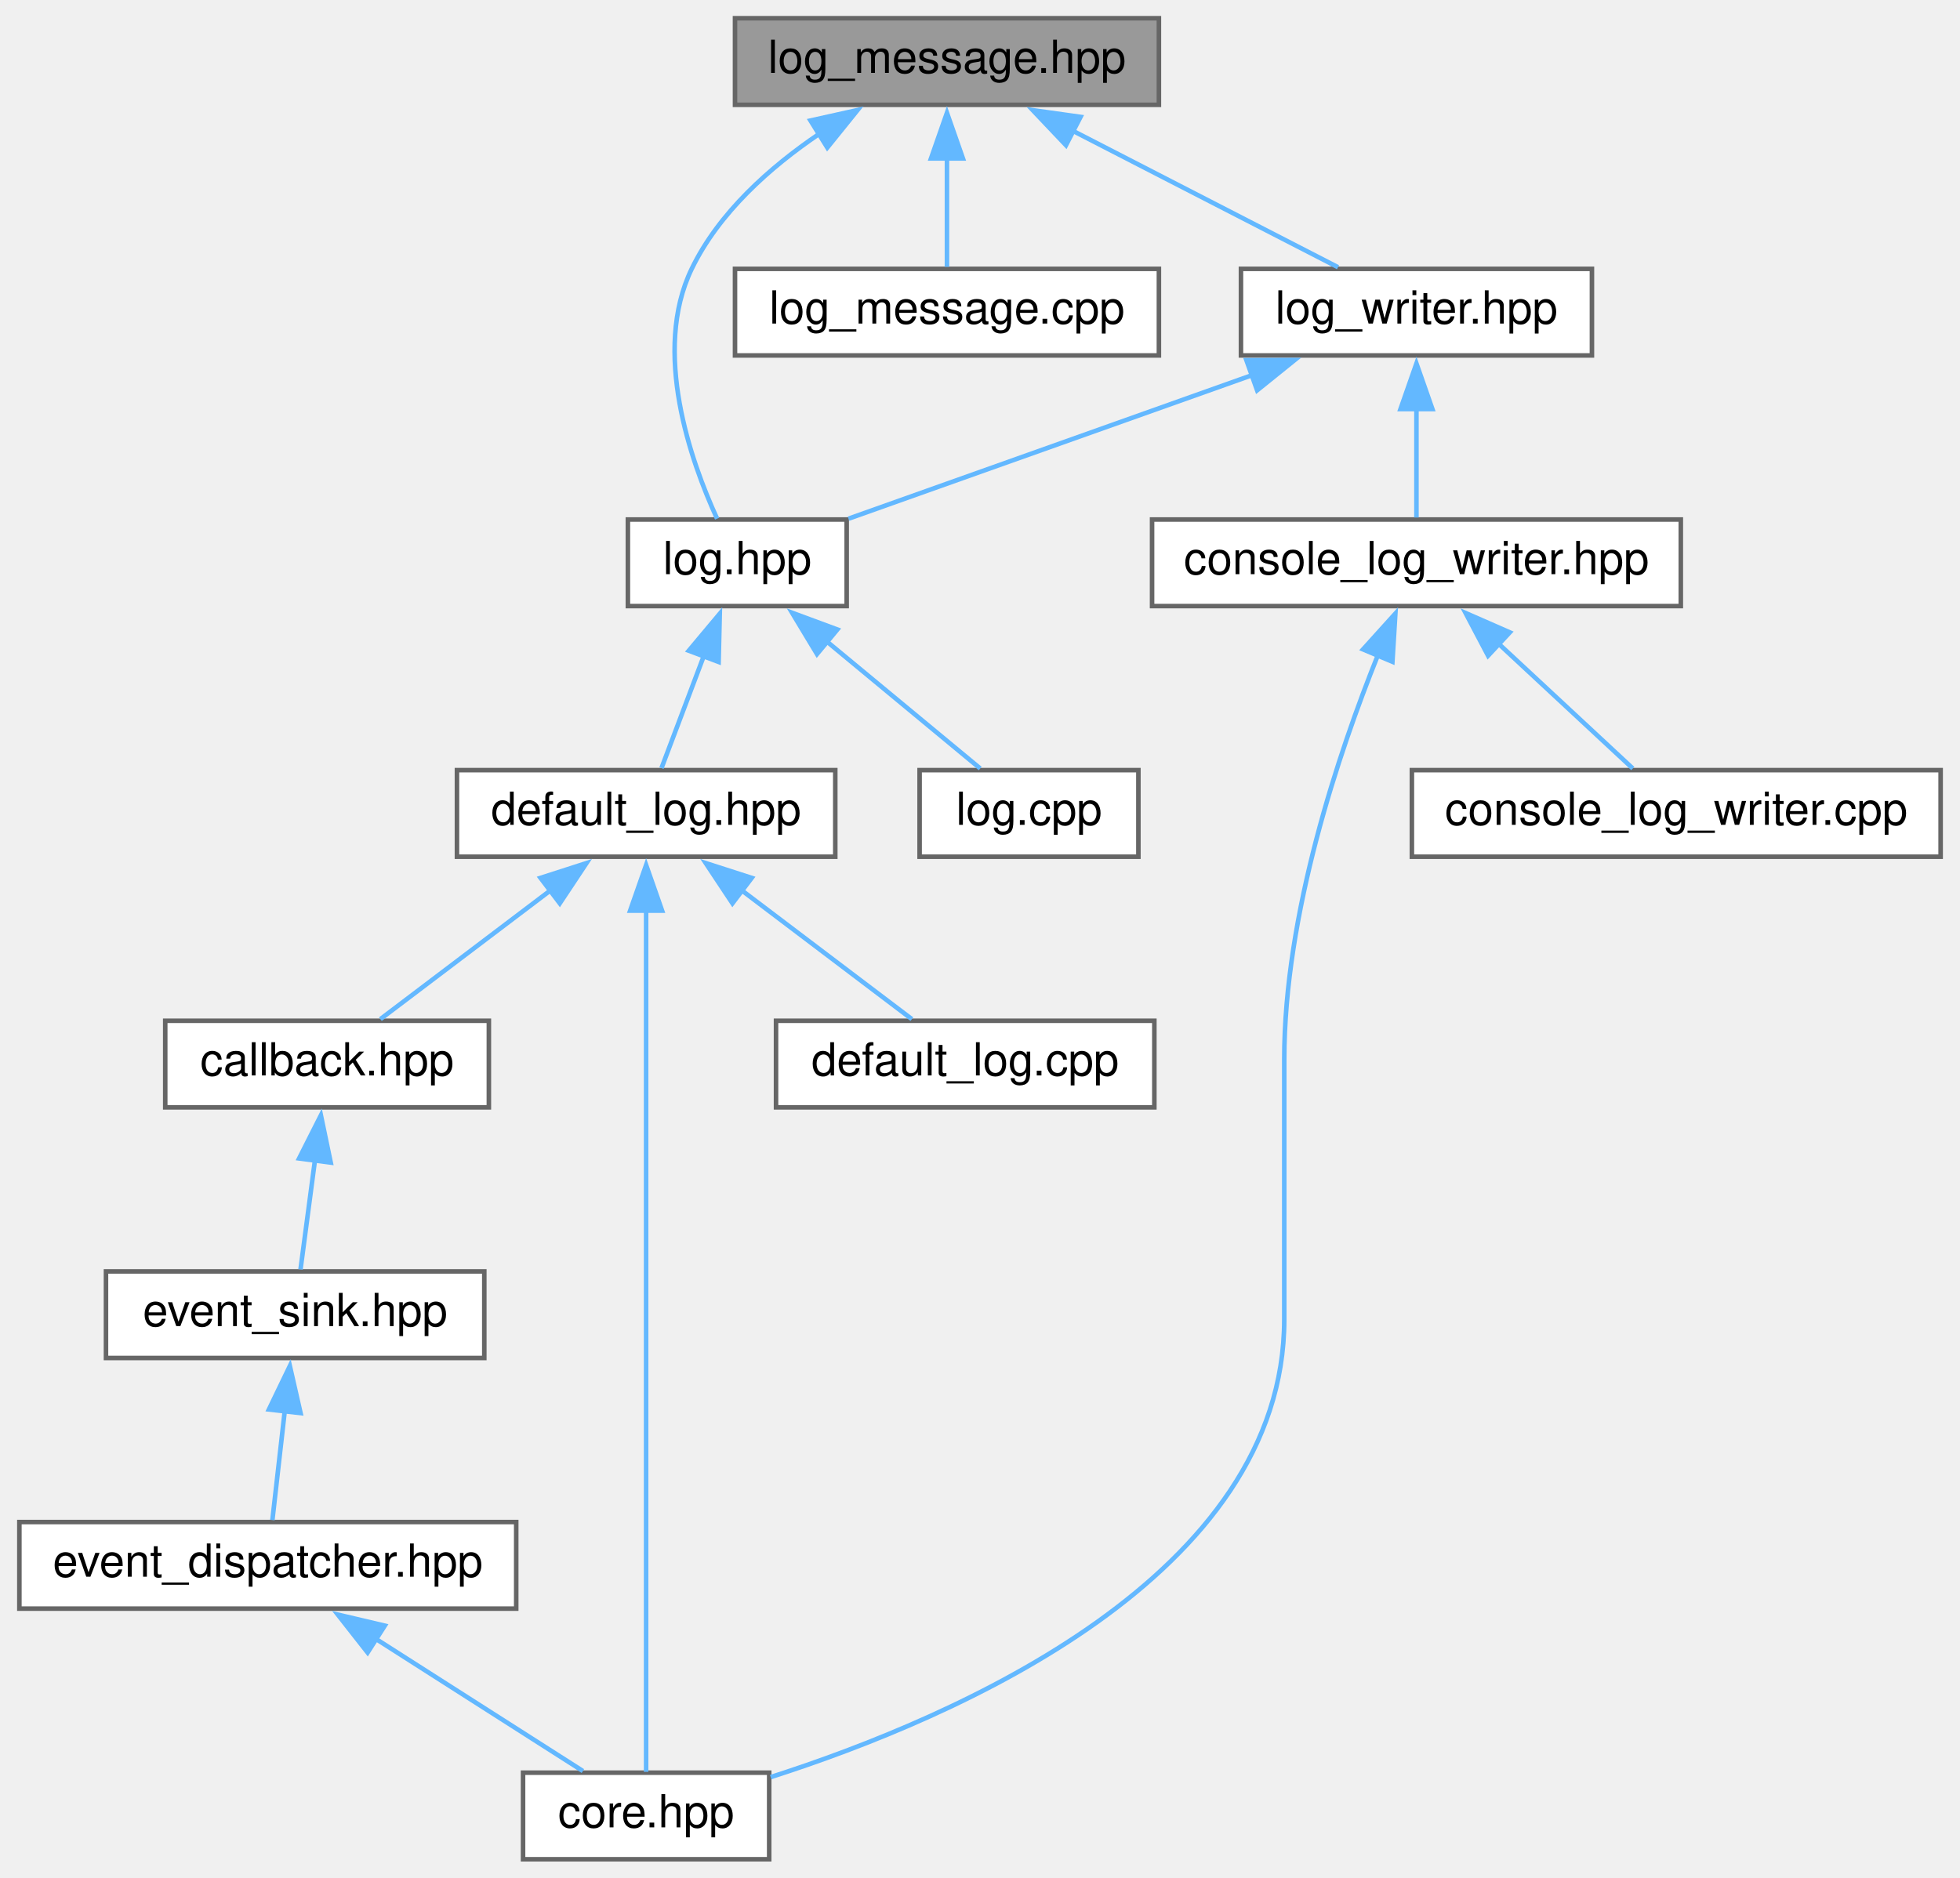
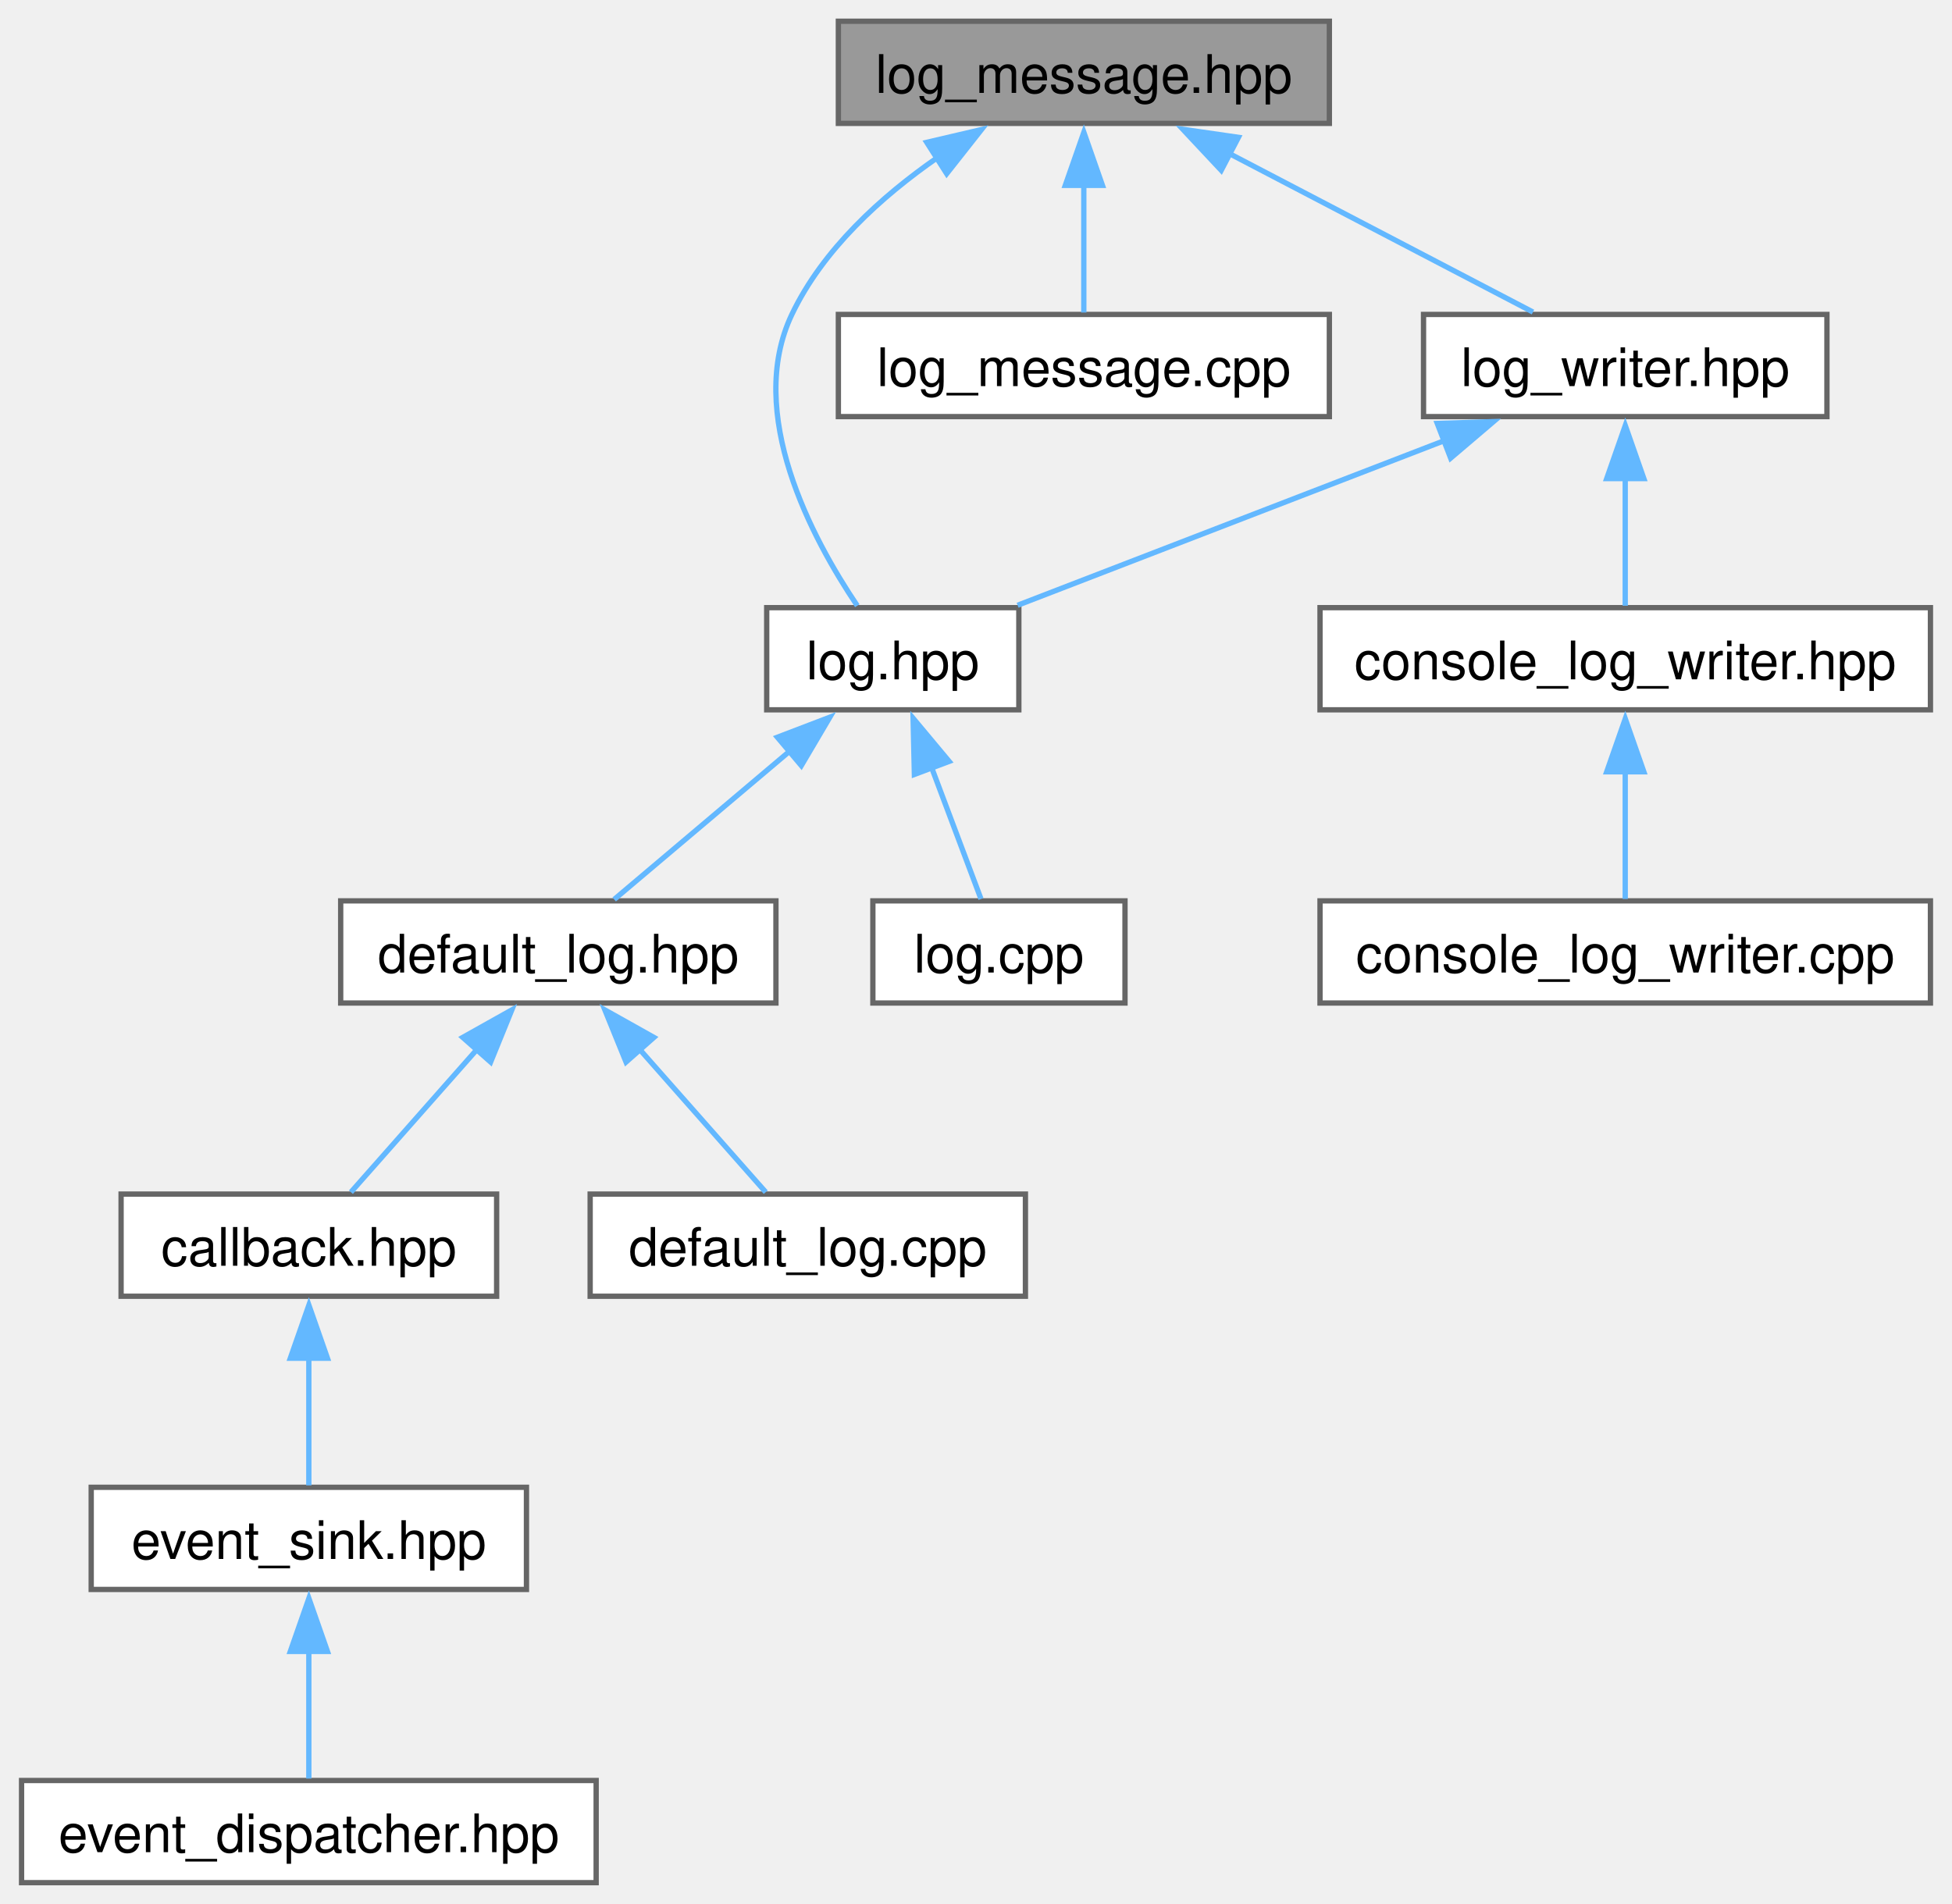
- <svg xmlns="http://www.w3.org/2000/svg" xmlns:xlink="http://www.w3.org/1999/xlink" width="430pt" height="412pt" viewBox="0.00 0.00 429.50 412.00">
-   <g id="graph0" class="graph" transform="scale(1 1) rotate(0) translate(4 408)">
+ <svg xmlns="http://www.w3.org/2000/svg" xmlns:xlink="http://www.w3.org/1999/xlink" width="368pt" height="359pt" viewBox="0.00 0.00 367.62 358.75">
+   <g id="graph0" class="graph" transform="scale(1 1) rotate(0) translate(4 354.75)">
    <g id="Node000001" class="node">
      <g id="a_Node000001">
        <a xlink:title=" ">
-           <polygon fill="#999999" stroke="#666666" points="250,-404 157,-404 157,-385 250,-385 250,-404" />
-           <text text-anchor="middle" x="203.5" y="-392" font-family="Helvetica,sans-Serif" font-size="10.00">log_message.hpp</text>
+           <polygon fill="#999999" stroke="#666666" points="246.38,-350.75 153.88,-350.75 153.88,-331.5 246.38,-331.5 246.38,-350.75" />
+           <text text-anchor="middle" x="200.12" y="-337.25" font-family="Helvetica,sans-Serif" font-size="10.00">log_message.hpp</text>
        </a>
      </g>
    </g>
    <g id="Node000002" class="node">
      <g id="a_Node000002">
        <a xlink:href="log_8hpp.html" target="_top" xlink:title=" ">
-           <polygon fill="white" stroke="#666666" points="181.5,-294 133.5,-294 133.5,-275 181.5,-275 181.5,-294" />
-           <text text-anchor="middle" x="157.5" y="-282" font-family="Helvetica,sans-Serif" font-size="10.00">log.hpp</text>
+           <polygon fill="white" stroke="#666666" points="187.88,-240.25 140.38,-240.25 140.38,-221 187.88,-221 187.88,-240.25" />
+           <text text-anchor="middle" x="164.12" y="-226.75" font-family="Helvetica,sans-Serif" font-size="10.00">log.hpp</text>
        </a>
      </g>
    </g>
    <g id="edge1_Node000001_Node000002" class="edge">
      <g id="a_edge1_Node000001_Node000002">
        <a xlink:title=" ">
-           <path fill="none" stroke="#63b8ff" d="M175.5,-378.64C164.66,-371.29 153.45,-361.33 147.5,-349 138.77,-330.91 147.26,-306.86 153.07,-294.18" />
-           <polygon fill="#63b8ff" stroke="#63b8ff" points="173.56,-381.55 183.9,-383.85 177.25,-375.61 173.56,-381.55" />
+           <path fill="none" stroke="#63b8ff" d="M172.61,-325.1C161.96,-317.71 150.96,-307.74 145.12,-295.5 136.27,-276.91 148.91,-253.29 157.44,-240.62" />
+           <polygon fill="#63b8ff" stroke="#63b8ff" points="170.53,-327.93 180.85,-330.34 174.29,-322.02 170.53,-327.93" />
+         </a>
+       </g>
+     </g>
+     <g id="Node000009" class="node">
+       <g id="a_Node000009">
+         <a xlink:href="log__message_8cpp.html" target="_top" xlink:title=" ">
+           <polygon fill="white" stroke="#666666" points="246.38,-295.5 153.88,-295.5 153.88,-276.25 246.38,-276.25 246.38,-295.5" />
+           <text text-anchor="middle" x="200.12" y="-282" font-family="Helvetica,sans-Serif" font-size="10.00">log_message.cpp</text>
+         </a>
+       </g>
+     </g>
+     <g id="edge8_Node000001_Node000009" class="edge">
+       <g id="a_edge8_Node000001_Node000009">
+         <a xlink:title=" ">
+           <path fill="none" stroke="#63b8ff" d="M200.12,-319.88C200.12,-311.59 200.12,-302.42 200.12,-295.86" />
+           <polygon fill="#63b8ff" stroke="#63b8ff" points="196.63,-319.82 200.13,-329.82 203.63,-319.82 196.63,-319.82" />
        </a>
      </g>
    </g>
    <g id="Node000010" class="node">
      <g id="a_Node000010">
-         <a xlink:href="log__message_8cpp.html" target="_top" xlink:title=" ">
-           <polygon fill="white" stroke="#666666" points="250,-349 157,-349 157,-330 250,-330 250,-349" />
-           <text text-anchor="middle" x="203.5" y="-337" font-family="Helvetica,sans-Serif" font-size="10.00">log_message.cpp</text>
+         <a xlink:href="log__writer_8hpp.html" target="_top" xlink:title=" ">
+           <polygon fill="white" stroke="#666666" points="340.12,-295.5 264.12,-295.5 264.12,-276.25 340.12,-276.25 340.12,-295.5" />
+           <text text-anchor="middle" x="302.12" y="-282" font-family="Helvetica,sans-Serif" font-size="10.00">log_writer.hpp</text>
        </a>
      </g>
    </g>
-     <g id="edge10_Node000001_Node000010" class="edge">
-       <g id="a_edge10_Node000001_Node000010">
+     <g id="edge9_Node000001_Node000010" class="edge">
+       <g id="a_edge9_Node000001_Node000010">
        <a xlink:title=" ">
-           <path fill="none" stroke="#63b8ff" d="M203.5,-373.35C203.5,-365.1 203.5,-355.97 203.5,-349.44" />
-           <polygon fill="#63b8ff" stroke="#63b8ff" points="200,-373.23 203.5,-383.23 207,-373.23 200,-373.23" />
-         </a>
-       </g>
-     </g>
-     <g id="Node000011" class="node">
-       <g id="a_Node000011">
-         <a xlink:href="log__writer_8hpp.html" target="_top" xlink:title=" ">
-           <polygon fill="white" stroke="#666666" points="345,-349 268,-349 268,-330 345,-330 345,-349" />
-           <text text-anchor="middle" x="306.5" y="-337" font-family="Helvetica,sans-Serif" font-size="10.00">log_writer.hpp</text>
-         </a>
-       </g>
-     </g>
-     <g id="edge11_Node000001_Node000011" class="edge">
-       <g id="a_edge11_Node000001_Node000011">
-         <a xlink:title=" ">
-           <path fill="none" stroke="#63b8ff" d="M231.16,-379.27C249.67,-369.74 273.44,-357.51 289.29,-349.36" />
-           <polygon fill="#63b8ff" stroke="#63b8ff" points="229.61,-376.13 222.32,-383.82 232.81,-382.35 229.61,-376.13" />
+           <path fill="none" stroke="#63b8ff" d="M227.45,-325.86C245.66,-316.36 269.03,-304.15 284.74,-295.95" />
+           <polygon fill="#63b8ff" stroke="#63b8ff" points="226.01,-322.66 218.77,-330.39 229.25,-328.87 226.01,-322.66" />
        </a>
      </g>
    </g>
    <g id="Node000003" class="node">
      <g id="a_Node000003">
        <a xlink:href="default__log_8hpp.html" target="_top" xlink:title=" ">
-           <polygon fill="white" stroke="#666666" points="179,-239 96,-239 96,-220 179,-220 179,-239" />
-           <text text-anchor="middle" x="137.5" y="-227" font-family="Helvetica,sans-Serif" font-size="10.00">default_log.hpp</text>
+           <polygon fill="white" stroke="#666666" points="142.12,-185 60.12,-185 60.12,-165.75 142.12,-165.75 142.12,-185" />
+           <text text-anchor="middle" x="101.12" y="-171.5" font-family="Helvetica,sans-Serif" font-size="10.00">default_log.hpp</text>
        </a>
      </g>
    </g>
    <g id="edge2_Node000002_Node000003" class="edge">
      <g id="a_edge2_Node000002_Node000003">
        <a xlink:title=" ">
-           <path fill="none" stroke="#63b8ff" d="M150.22,-264.22C147.03,-255.74 143.43,-246.21 140.87,-239.44" />
-           <polygon fill="#63b8ff" stroke="#63b8ff" points="146.86,-265.21 153.66,-273.33 153.41,-262.74 146.86,-265.21" />
+           <path fill="none" stroke="#63b8ff" d="M144.95,-213.41C134.01,-204.17 120.71,-192.93 111.65,-185.27" />
+           <polygon fill="#63b8ff" stroke="#63b8ff" points="142.39,-215.83 152.28,-219.61 146.9,-210.49 142.39,-215.83" />
        </a>
      </g>
    </g>
-     <g id="Node000009" class="node">
-       <g id="a_Node000009">
+     <g id="Node000008" class="node">
+       <g id="a_Node000008">
        <a xlink:href="log_8cpp.html" target="_top" xlink:title=" ">
-           <polygon fill="white" stroke="#666666" points="245.5,-239 197.5,-239 197.5,-220 245.5,-220 245.5,-239" />
-           <text text-anchor="middle" x="221.5" y="-227" font-family="Helvetica,sans-Serif" font-size="10.00">log.cpp</text>
+           <polygon fill="white" stroke="#666666" points="207.88,-185 160.38,-185 160.38,-165.75 207.88,-165.75 207.88,-185" />
+           <text text-anchor="middle" x="184.12" y="-171.5" font-family="Helvetica,sans-Serif" font-size="10.00">log.cpp</text>
        </a>
      </g>
    </g>
-     <g id="edge9_Node000002_Node000009" class="edge">
-       <g id="a_edge9_Node000002_Node000009">
+     <g id="edge7_Node000002_Node000008" class="edge">
+       <g id="a_edge7_Node000002_Node000008">
        <a xlink:title=" ">
-           <path fill="none" stroke="#63b8ff" d="M176.98,-267.37C188.1,-258.16 201.6,-246.98 210.8,-239.36" />
-           <polygon fill="#63b8ff" stroke="#63b8ff" points="174.99,-264.47 169.52,-273.54 179.46,-269.86 174.99,-264.47" />
+           <path fill="none" stroke="#63b8ff" d="M171.4,-210.25C174.6,-201.74 178.2,-192.15 180.75,-185.36" />
+           <polygon fill="#63b8ff" stroke="#63b8ff" points="168.2,-208.82 167.96,-219.41 174.75,-211.28 168.2,-208.82" />
        </a>
      </g>
    </g>
    <g id="Node000004" class="node">
      <g id="a_Node000004">
        <a xlink:href="callback_8hpp.html" target="_top" xlink:title=" ">
-           <polygon fill="white" stroke="#666666" points="103,-184 32,-184 32,-165 103,-165 103,-184" />
-           <text text-anchor="middle" x="67.5" y="-172" font-family="Helvetica,sans-Serif" font-size="10.00">callback.hpp</text>
+           <polygon fill="white" stroke="#666666" points="89.5,-129.75 18.75,-129.75 18.75,-110.5 89.5,-110.5 89.5,-129.75" />
+           <text text-anchor="middle" x="54.12" y="-116.25" font-family="Helvetica,sans-Serif" font-size="10.00">callback.hpp</text>
        </a>
      </g>
    </g>
    <g id="edge3_Node000003_Node000004" class="edge">
      <g id="a_edge3_Node000003_Node000004">
        <a xlink:title=" ">
-           <path fill="none" stroke="#63b8ff" d="M116.55,-212.64C104.33,-203.39 89.36,-192.05 79.2,-184.36" />
-           <polygon fill="#63b8ff" stroke="#63b8ff" points="114.33,-215.35 124.42,-218.6 118.56,-209.77 114.33,-215.35" />
+           <path fill="none" stroke="#63b8ff" d="M85.8,-157.01C77.87,-148.03 68.53,-137.45 62.05,-130.11" />
+           <polygon fill="#63b8ff" stroke="#63b8ff" points="83.12,-159.27 92.36,-164.45 88.37,-154.63 83.12,-159.27" />
        </a>
      </g>
    </g>
    <g id="Node000007" class="node">
      <g id="a_Node000007">
-         <a xlink:href="core_8hpp.html" target="_top" xlink:title=" ">
-           <polygon fill="white" stroke="#666666" points="164.5,-19 110.5,-19 110.5,0 164.5,0 164.5,-19" />
-           <text text-anchor="middle" x="137.5" y="-7" font-family="Helvetica,sans-Serif" font-size="10.00">core.hpp</text>
+         <a xlink:href="default__log_8cpp.html" target="_top" xlink:title=" ">
+           <polygon fill="white" stroke="#666666" points="189.12,-129.75 107.12,-129.75 107.12,-110.5 189.12,-110.5 189.12,-129.75" />
+           <text text-anchor="middle" x="148.12" y="-116.25" font-family="Helvetica,sans-Serif" font-size="10.00">default_log.cpp</text>
        </a>
      </g>
    </g>
-     <g id="edge7_Node000003_Node000007" class="edge">
-       <g id="a_edge7_Node000003_Node000007">
+     <g id="edge6_Node000003_Node000007" class="edge">
+       <g id="a_edge6_Node000003_Node000007">
        <a xlink:title=" ">
-           <path fill="none" stroke="#63b8ff" d="M137.5,-208.33C137.5,-162.31 137.5,-51.09 137.5,-19.19" />
-           <polygon fill="#63b8ff" stroke="#63b8ff" points="134,-208.17 137.5,-218.17 141,-208.17 134,-208.17" />
-         </a>
-       </g>
-     </g>
-     <g id="Node000008" class="node">
-       <g id="a_Node000008">
-         <a xlink:href="default__log_8cpp.html" target="_top" xlink:title=" ">
-           <polygon fill="white" stroke="#666666" points="249,-184 166,-184 166,-165 249,-165 249,-184" />
-           <text text-anchor="middle" x="207.5" y="-172" font-family="Helvetica,sans-Serif" font-size="10.00">default_log.cpp</text>
-         </a>
-       </g>
-     </g>
-     <g id="edge8_Node000003_Node000008" class="edge">
-       <g id="a_edge8_Node000003_Node000008">
-         <a xlink:title=" ">
-           <path fill="none" stroke="#63b8ff" d="M158.45,-212.64C170.67,-203.39 185.64,-192.05 195.8,-184.36" />
-           <polygon fill="#63b8ff" stroke="#63b8ff" points="156.44,-209.77 150.58,-218.6 160.67,-215.35 156.44,-209.77" />
+           <path fill="none" stroke="#63b8ff" d="M116.45,-157.01C124.38,-148.03 133.72,-137.45 140.2,-130.11" />
+           <polygon fill="#63b8ff" stroke="#63b8ff" points="113.88,-154.63 109.89,-164.45 119.13,-159.27 113.88,-154.63" />
        </a>
      </g>
    </g>
    <g id="Node000005" class="node">
      <g id="a_Node000005">
        <a xlink:href="event__sink_8hpp.html" target="_top" xlink:title=" ">
-           <polygon fill="white" stroke="#666666" points="102,-129 19,-129 19,-110 102,-110 102,-129" />
-           <text text-anchor="middle" x="60.5" y="-117" font-family="Helvetica,sans-Serif" font-size="10.00">event_sink.hpp</text>
+           <polygon fill="white" stroke="#666666" points="95.12,-74.5 13.12,-74.5 13.12,-55.25 95.12,-55.25 95.12,-74.5" />
+           <text text-anchor="middle" x="54.12" y="-61" font-family="Helvetica,sans-Serif" font-size="10.00">event_sink.hpp</text>
        </a>
      </g>
    </g>
    <g id="edge4_Node000004_Node000005" class="edge">
      <g id="a_edge4_Node000004_Node000005">
        <a xlink:title=" ">
-           <path fill="none" stroke="#63b8ff" d="M64.84,-153.35C63.75,-145.1 62.54,-135.97 61.68,-129.44" />
-           <polygon fill="#63b8ff" stroke="#63b8ff" points="61.37,-153.79 66.15,-163.25 68.31,-152.88 61.37,-153.79" />
+           <path fill="none" stroke="#63b8ff" d="M54.12,-98.88C54.12,-90.59 54.12,-81.42 54.12,-74.86" />
+           <polygon fill="#63b8ff" stroke="#63b8ff" points="50.63,-98.82 54.13,-108.82 57.63,-98.82 50.63,-98.82" />
        </a>
      </g>
    </g>
    <g id="Node000006" class="node">
      <g id="a_Node000006">
        <a xlink:href="event__dispatcher_8hpp.html" target="_top" xlink:title=" ">
-           <polygon fill="white" stroke="#666666" points="109,-74 0,-74 0,-55 109,-55 109,-74" />
-           <text text-anchor="middle" x="54.5" y="-62" font-family="Helvetica,sans-Serif" font-size="10.00">event_dispatcher.hpp</text>
+           <polygon fill="white" stroke="#666666" points="108.25,-19.25 0,-19.25 0,0 108.25,0 108.25,-19.25" />
+           <text text-anchor="middle" x="54.12" y="-5.75" font-family="Helvetica,sans-Serif" font-size="10.00">event_dispatcher.hpp</text>
        </a>
      </g>
    </g>
    <g id="edge5_Node000005_Node000006" class="edge">
      <g id="a_edge5_Node000005_Node000006">
        <a xlink:title=" ">
-           <path fill="none" stroke="#63b8ff" d="M58.22,-98.35C57.28,-90.1 56.25,-80.97 55.51,-74.44" />
-           <polygon fill="#63b8ff" stroke="#63b8ff" points="54.74,-98.7 59.34,-108.24 61.69,-97.91 54.74,-98.7" />
+           <path fill="none" stroke="#63b8ff" d="M54.12,-43.63C54.12,-35.34 54.12,-26.17 54.12,-19.61" />
+           <polygon fill="#63b8ff" stroke="#63b8ff" points="50.63,-43.57 54.13,-53.57 57.63,-43.57 50.63,-43.57" />
        </a>
      </g>
    </g>
-     <g id="edge6_Node000006_Node000007" class="edge">
-       <g id="a_edge6_Node000006_Node000007">
+     <g id="edge12_Node000010_Node000002" class="edge">
+       <g id="a_edge12_Node000010_Node000002">
        <a xlink:title=" ">
-           <path fill="none" stroke="#63b8ff" d="M78.05,-48.46C92.77,-39.06 111.22,-27.28 123.63,-19.36" />
-           <polygon fill="#63b8ff" stroke="#63b8ff" points="76.4,-45.36 69.86,-53.69 80.17,-51.26 76.4,-45.36" />
+           <path fill="none" stroke="#63b8ff" d="M268.22,-271.79C243.2,-262.14 209.79,-249.25 187.65,-240.7" />
+           <polygon fill="#63b8ff" stroke="#63b8ff" points="266.71,-274.96 277.3,-275.3 269.23,-268.43 266.71,-274.96" />
        </a>
      </g>
    </g>
-     <g id="edge15_Node000011_Node000002" class="edge">
-       <g id="a_edge15_Node000011_Node000002">
+     <g id="Node000011" class="node">
+       <g id="a_Node000011">
+         <a xlink:href="console__log__writer_8hpp.html" target="_top" xlink:title=" ">
+           <polygon fill="white" stroke="#666666" points="359.62,-240.25 244.62,-240.25 244.62,-221 359.62,-221 359.62,-240.25" />
+           <text text-anchor="middle" x="302.12" y="-226.75" font-family="Helvetica,sans-Serif" font-size="10.00">console_log_writer.hpp</text>
+         </a>
+       </g>
+     </g>
+     <g id="edge10_Node000010_Node000011" class="edge">
+       <g id="a_edge10_Node000010_Node000011">
        <a xlink:title=" ">
-           <path fill="none" stroke="#63b8ff" d="M270.48,-325.69C243.03,-315.92 205.98,-302.74 181.91,-294.18" />
-           <polygon fill="#63b8ff" stroke="#63b8ff" points="269.2,-328.95 279.8,-329 271.55,-322.35 269.2,-328.95" />
+           <path fill="none" stroke="#63b8ff" d="M302.12,-264.63C302.12,-256.34 302.12,-247.17 302.12,-240.61" />
+           <polygon fill="#63b8ff" stroke="#63b8ff" points="298.63,-264.57 302.13,-274.57 305.63,-264.57 298.63,-264.57" />
        </a>
      </g>
    </g>
    <g id="Node000012" class="node">
      <g id="a_Node000012">
-         <a xlink:href="console__log__writer_8hpp.html" target="_top" xlink:title=" ">
-           <polygon fill="white" stroke="#666666" points="364.5,-294 248.5,-294 248.5,-275 364.5,-275 364.5,-294" />
-           <text text-anchor="middle" x="306.5" y="-282" font-family="Helvetica,sans-Serif" font-size="10.00">console_log_writer.hpp</text>
+         <a xlink:href="console__log__writer_8cpp.html" target="_top" xlink:title=" ">
+           <polygon fill="white" stroke="#666666" points="359.62,-185 244.62,-185 244.62,-165.75 359.62,-165.75 359.62,-185" />
+           <text text-anchor="middle" x="302.12" y="-171.5" font-family="Helvetica,sans-Serif" font-size="10.00">console_log_writer.cpp</text>
        </a>
      </g>
    </g>
-     <g id="edge12_Node000011_Node000012" class="edge">
-       <g id="a_edge12_Node000011_Node000012">
+     <g id="edge11_Node000011_Node000012" class="edge">
+       <g id="a_edge11_Node000011_Node000012">
        <a xlink:title=" ">
-           <path fill="none" stroke="#63b8ff" d="M306.5,-318.35C306.5,-310.1 306.5,-300.97 306.5,-294.44" />
-           <polygon fill="#63b8ff" stroke="#63b8ff" points="303,-318.23 306.5,-328.23 310,-318.23 303,-318.23" />
-         </a>
-       </g>
-     </g>
-     <g id="edge14_Node000012_Node000007" class="edge">
-       <g id="a_edge14_Node000012_Node000007">
-         <a xlink:title=" ">
-           <path fill="none" stroke="#63b8ff" d="M298.05,-264.25C289.49,-242.97 277.5,-207.46 277.5,-175.5 277.5,-175.5 277.5,-175.5 277.5,-118.5 277.5,-62.17 205.57,-31.1 164.83,-18.03" />
-           <polygon fill="#63b8ff" stroke="#63b8ff" points="294.78,-265.5 301.88,-273.36 301.23,-262.78 294.78,-265.5" />
-         </a>
-       </g>
-     </g>
-     <g id="Node000013" class="node">
-       <g id="a_Node000013">
-         <a xlink:href="console__log__writer_8cpp.html" target="_top" xlink:title=" ">
-           <polygon fill="white" stroke="#666666" points="421.5,-239 305.5,-239 305.5,-220 421.5,-220 421.5,-239" />
-           <text text-anchor="middle" x="363.5" y="-227" font-family="Helvetica,sans-Serif" font-size="10.00">console_log_writer.cpp</text>
-         </a>
-       </g>
-     </g>
-     <g id="edge13_Node000012_Node000013" class="edge">
-       <g id="a_edge13_Node000012_Node000013">
-         <a xlink:title=" ">
-           <path fill="none" stroke="#63b8ff" d="M324.45,-266.81C334.23,-257.72 345.94,-246.82 353.97,-239.36" />
-           <polygon fill="#63b8ff" stroke="#63b8ff" points="322.22,-264.11 317.28,-273.48 326.98,-269.23 322.22,-264.11" />
+           <path fill="none" stroke="#63b8ff" d="M302.12,-209.38C302.12,-201.09 302.12,-191.92 302.12,-185.36" />
+           <polygon fill="#63b8ff" stroke="#63b8ff" points="298.63,-209.32 302.13,-219.32 305.63,-209.32 298.63,-209.32" />
        </a>
      </g>
    </g>
  </g>
</svg>
